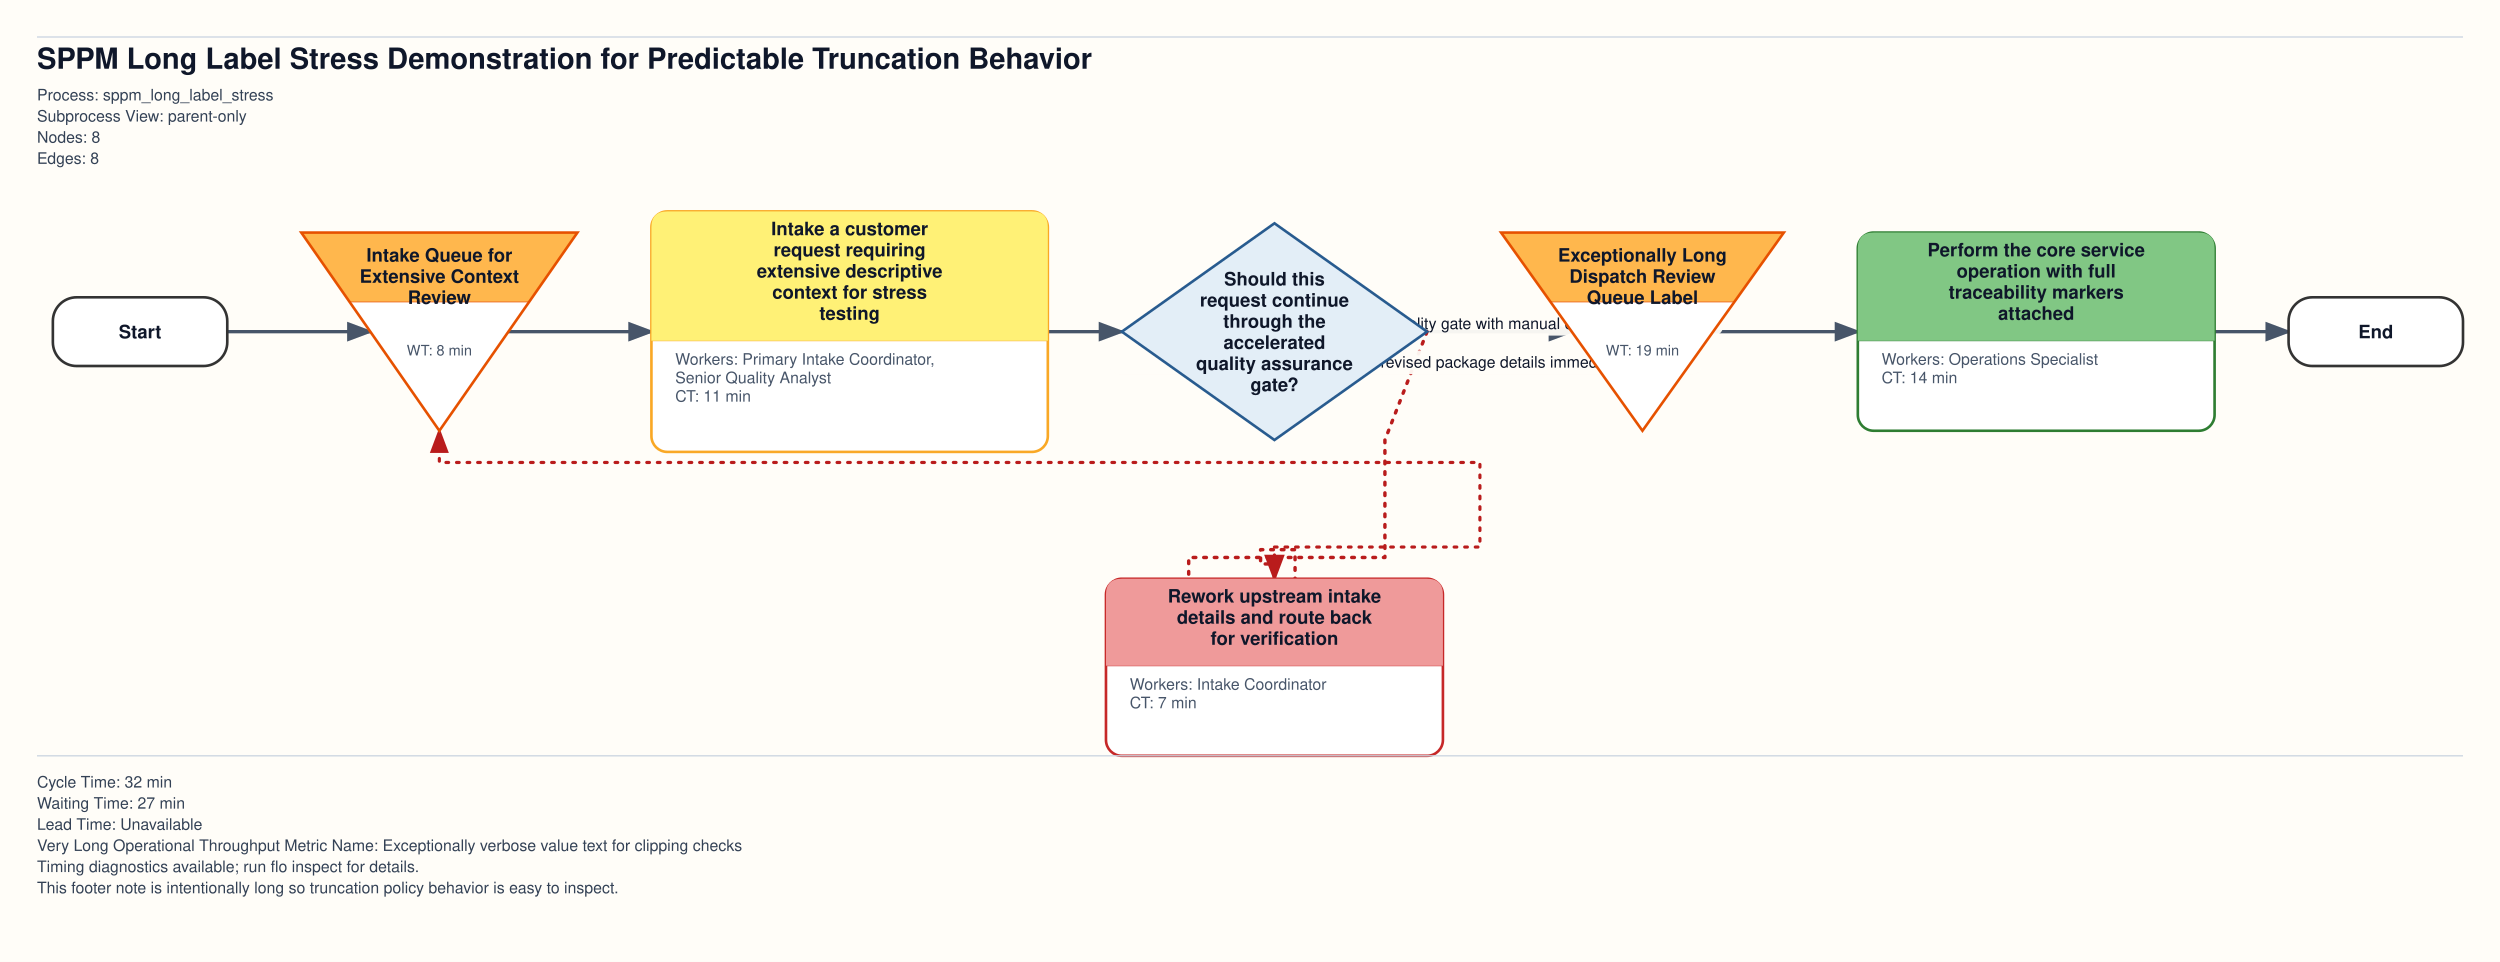
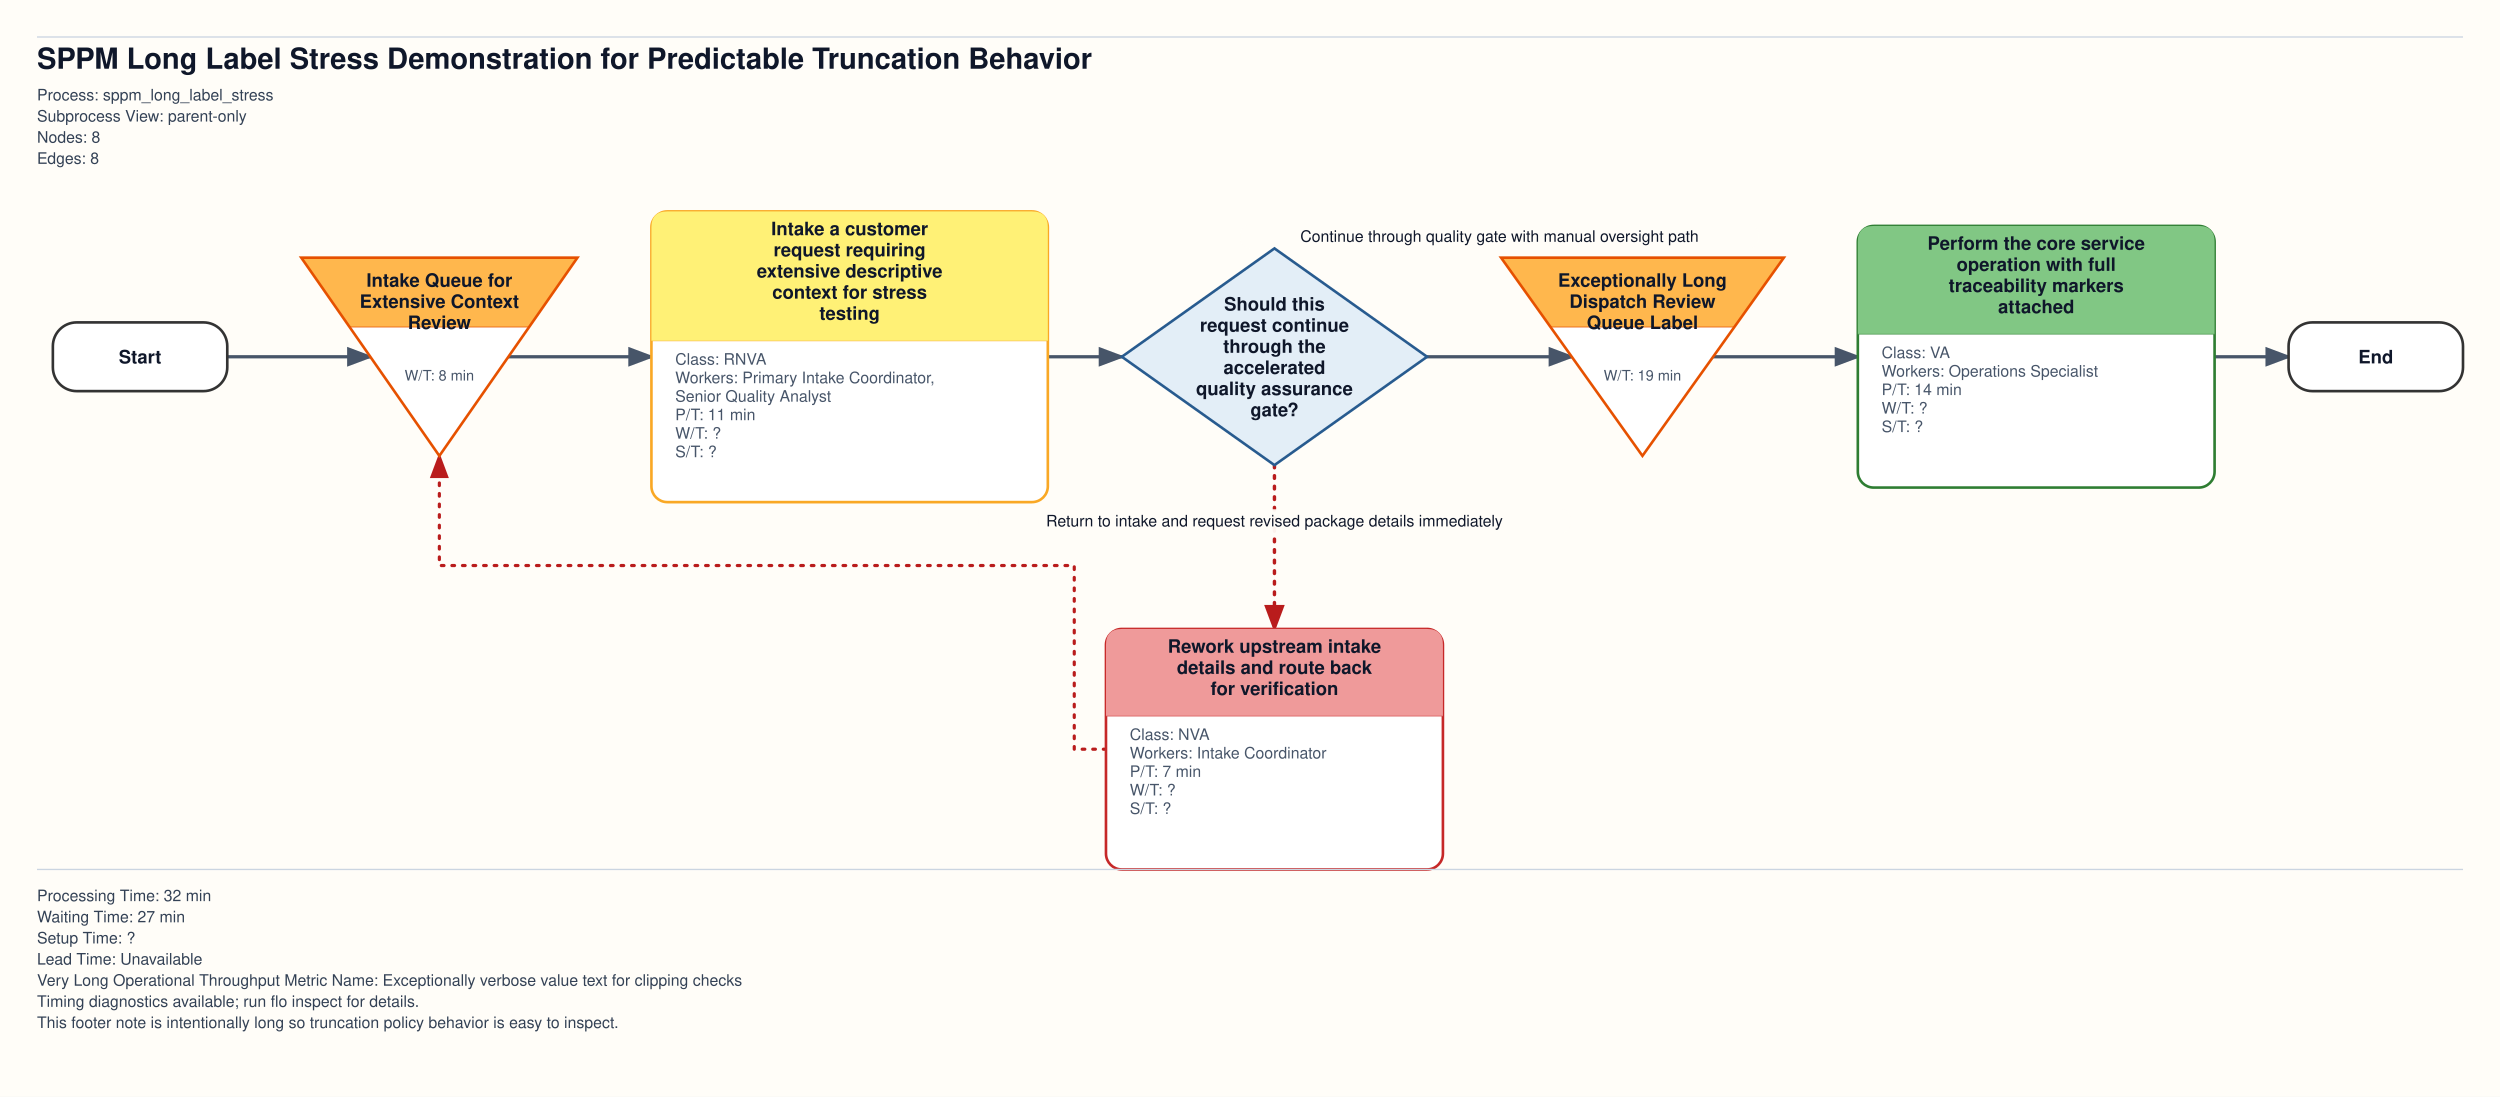
- <svg xmlns="http://www.w3.org/2000/svg" width="1892" height="728" viewBox="0 0 1892 728" data-flo-artifact-kind="svg" data-flo-backend="svg" data-flo-diagram="sppm" data-flo-layout-engine="elk" role="img" aria-labelledby="flo-svg-title flo-svg-description" data-sppm-publication-page-id="main-p1">
+ <svg xmlns="http://www.w3.org/2000/svg" width="1892" height="830" viewBox="0 0 1892 830" data-flo-artifact-kind="svg" data-flo-backend="svg" data-flo-diagram="sppm" data-flo-layout-engine="elk" role="img" aria-labelledby="flo-svg-title flo-svg-description" data-sppm-publication-page-id="main-p1">
  <defs>
    <marker id="flo-sppm-arrow" markerWidth="8" markerHeight="6" refX="7" refY="3" orient="auto" markerUnits="strokeWidth">
      <path d="M0,0 L8,3 L0,6 z" fill="#475569" />
    </marker>
    <marker id="flo-sppm-rework-arrow" markerWidth="8" markerHeight="6" refX="7" refY="3" orient="auto" markerUnits="strokeWidth">
      <path d="M0,0 L8,3 L0,6 z" fill="#b91c1c" />
    </marker>
  </defs>
  <rect width="100%" height="100%" fill="#fffdf8" />
  <g data-sppm-publication-band="header">
    <line x1="28.0" y1="28.0" x2="1864.0" y2="28.0" stroke="#cbd5e1" stroke-width="1" />
    <text x="28.0" y="52.0" font-family="Helvetica" font-size="22" font-weight="700" fill="#0f172a">SPPM Long Label Stress Demonstration for Predictable Truncation Behavior</text>
    <text x="28.0" y="76.0" font-family="Helvetica" font-size="12" fill="#334155">Process: sppm_long_label_stress</text>
    <text x="28.0" y="92.0" font-family="Helvetica" font-size="12" fill="#334155">Subprocess View: parent-only</text>
    <text x="28.0" y="108.0" font-family="Helvetica" font-size="12" fill="#334155">Nodes: 8</text>
    <text x="28.0" y="124.0" font-family="Helvetica" font-size="12" fill="#334155">Edges: 8</text>
  </g>
  <g transform="translate(28.0,148.0)">
    <g data-edge-source="intake" data-edge-target="quality_gate" data-edge-kind="direct">
-       <polyline points="765.0,103.0 821.0,103.0" fill="none" stroke="#475569" stroke-width="2.5" stroke-linecap="round" stroke-linejoin="round" marker-end="url(#flo-sppm-arrow)" />
+       <polyline points="765.0,122.0 821.0,122.0" fill="none" stroke="#475569" stroke-width="2.5" stroke-linecap="round" stroke-linejoin="round" marker-end="url(#flo-sppm-arrow)" />
    </g>
    <g data-edge-source="intake_wait_queue" data-edge-target="intake" data-edge-kind="direct">
-       <polyline points="356.8,103.0 465.0,103.0" fill="none" stroke="#475569" stroke-width="2.5" stroke-linecap="round" stroke-linejoin="round" marker-end="url(#flo-sppm-arrow)" />
+       <polyline points="356.8,122.0 465.0,122.0" fill="none" stroke="#475569" stroke-width="2.5" stroke-linecap="round" stroke-linejoin="round" marker-end="url(#flo-sppm-arrow)" />
    </g>
    <g data-edge-source="process" data-edge-target="end" data-edge-kind="direct">
-       <polyline points="1648.0,103.0 1704.0,103.0" fill="none" stroke="#475569" stroke-width="2.5" stroke-linecap="round" stroke-linejoin="round" marker-end="url(#flo-sppm-arrow)" />
+       <polyline points="1648.0,122.0 1704.0,122.0" fill="none" stroke="#475569" stroke-width="2.5" stroke-linecap="round" stroke-linejoin="round" marker-end="url(#flo-sppm-arrow)" />
    </g>
    <g data-edge-source="process_queue" data-edge-target="process" data-edge-kind="direct">
-       <polyline points="1268.5,103.0 1378.0,103.0" fill="none" stroke="#475569" stroke-width="2.5" stroke-linecap="round" stroke-linejoin="round" marker-end="url(#flo-sppm-arrow)" />
+       <polyline points="1268.5,122.0 1378.0,122.0" fill="none" stroke="#475569" stroke-width="2.5" stroke-linecap="round" stroke-linejoin="round" marker-end="url(#flo-sppm-arrow)" />
    </g>
    <g data-edge-source="quality_gate" data-edge-target="process_queue" data-edge-kind="direct">
-       <polyline points="1052.0,103.0 1161.5,103.0" fill="none" stroke="#475569" stroke-width="2.5" stroke-linecap="round" stroke-linejoin="round" marker-end="url(#flo-sppm-arrow)" />
-       <rect x="884.0" y="88.0" width="392.0" height="18.0" rx="7" fill="#fffdf8" fill-opacity="0.95" />
-       <text x="1080.0" y="101.0" text-anchor="middle" font-family="Helvetica" font-size="12" fill="#0f172a">Continue through quality gate with manual oversight path</text>
+       <polyline points="1052.0,122.0 1161.5,122.0" fill="none" stroke="#475569" stroke-width="2.5" stroke-linecap="round" stroke-linejoin="round" marker-end="url(#flo-sppm-arrow)" />
+       <rect x="910.8" y="22.0" width="392.0" height="18.0" rx="7" fill="#fffdf8" fill-opacity="0.95" />
+       <text x="1106.8" y="35.0" text-anchor="middle" font-family="Helvetica" font-size="12" fill="#0f172a">Continue through quality gate with manual oversight path</text>
    </g>
    <g data-edge-source="quality_gate" data-edge-target="rework" data-edge-kind="rework" data-edge-rework-variant="branch">
-       <polyline points="1052.0,103.0 1020.1,185.0 1020.1,273.9 871.6,273.9 871.6,335.8 952.1,335.8 952.1,268.0 926.0,268.0 926.0,278.8 936.5,278.8 936.5,290.0" fill="none" stroke="#b91c1c" stroke-width="2.6" stroke-linecap="round" stroke-linejoin="round" marker-end="url(#flo-sppm-rework-arrow)" stroke-dasharray="2 6" />
-       <rect x="811.8" y="117.2" width="448.0" height="18.0" rx="7" fill="#fffdf8" fill-opacity="0.95" />
-       <text x="1035.8" y="130.2" text-anchor="middle" font-family="Helvetica" font-size="12" fill="#0f172a">Return to intake and request revised package details immediately</text>
+       <polyline points="936.5,204.0 936.5,328.0" fill="none" stroke="#b91c1c" stroke-width="2.6" stroke-linecap="round" stroke-linejoin="round" marker-end="url(#flo-sppm-rework-arrow)" stroke-dasharray="2 6" />
+       <rect x="712.5" y="237.4" width="448.0" height="18.0" rx="7" fill="#fffdf8" fill-opacity="0.95" />
+       <text x="936.5" y="250.4" text-anchor="middle" font-family="Helvetica" font-size="12" fill="#0f172a">Return to intake and request revised package details immediately</text>
    </g>
    <g data-edge-source="rework" data-edge-target="intake_wait_queue" data-edge-kind="rework" data-edge-rework-variant="return">
-       <polyline points="936.5,290.0 936.5,266.0 1092.0,266.0 1092.0,202.0 304.5,202.0 304.5,178.0" fill="none" stroke="#b91c1c" stroke-width="2.4" stroke-linecap="round" stroke-linejoin="round" marker-end="url(#flo-sppm-rework-arrow)" stroke-dasharray="2 6" />
+       <polyline points="809.0,419.0 785.0,419.0 785.0,280.0 304.5,280.0 304.5,197.0" fill="none" stroke="#b91c1c" stroke-width="2.4" stroke-linecap="round" stroke-linejoin="round" marker-end="url(#flo-sppm-rework-arrow)" stroke-dasharray="2 6" />
    </g>
    <g data-edge-source="start" data-edge-target="intake_wait_queue" data-edge-kind="direct">
-       <polyline points="144.0,103.0 252.2,103.0" fill="none" stroke="#475569" stroke-width="2.5" stroke-linecap="round" stroke-linejoin="round" marker-end="url(#flo-sppm-arrow)" />
+       <polyline points="144.0,122.0 252.2,122.0" fill="none" stroke="#475569" stroke-width="2.5" stroke-linecap="round" stroke-linejoin="round" marker-end="url(#flo-sppm-arrow)" />
    </g>
    <g data-node-id="start" data-node-kind="start">
-       <rect x="12.0" y="77.0" width="132.0" height="52.0" rx="18" fill="#FFFFFF" stroke="#333333" stroke-width="2" />
-       <text x="78.0" y="108.0" text-anchor="middle" font-family="Helvetica" font-size="14" font-weight="600" fill="#0f172a">Start</text>
+       <rect x="12.0" y="96.0" width="132.0" height="52.0" rx="18" fill="#FFFFFF" stroke="#333333" stroke-width="2" />
+       <text x="78.0" y="127.0" text-anchor="middle" font-family="Helvetica" font-size="14" font-weight="600" fill="#0f172a">Start</text>
    </g>
    <g data-node-id="intake_wait_queue" data-node-kind="queue">
-       <polygon data-node-queue-body="true" points="200.0,28.0 409.0,28.0 304.5,178.0" fill="#FFFFFF" stroke="none" />
-       <polygon data-node-queue-color-band="true" points="200.0,28.0 409.0,28.0 372.4,80.5 236.6,80.5" fill="#FFB74D" stroke="none" />
-       <line data-node-queue-divider="true" x1="236.6" y1="80.5" x2="372.4" y2="80.5" stroke="#E65100" stroke-width="1" opacity="0.55" />
-       <polygon data-node-queue-outline="true" points="200.0,28.0 409.0,28.0 304.5,178.0" fill="none" stroke="#E65100" stroke-width="2" />
-       <text x="304.5" y="50.0" text-anchor="middle" font-family="Helvetica" font-size="14" font-weight="600" fill="#0f172a">Intake Queue for</text>
-       <text x="304.5" y="66.0" text-anchor="middle" font-family="Helvetica" font-size="14" font-weight="600" fill="#0f172a">Extensive Context</text>
-       <text x="304.5" y="82.0" text-anchor="middle" font-family="Helvetica" font-size="14" font-weight="600" fill="#0f172a">Review</text>
-       <text x="304.5" y="121.0" text-anchor="middle" font-family="Helvetica" font-size="11" font-weight="400" fill="#475569">WT: 8 min</text>
+       <polygon data-node-queue-body="true" points="200.0,47.0 409.0,47.0 304.5,197.0" fill="#FFFFFF" stroke="none" />
+       <polygon data-node-queue-color-band="true" points="200.0,47.0 409.0,47.0 372.4,99.5 236.6,99.5" fill="#FFB74D" stroke="none" />
+       <line data-node-queue-divider="true" x1="236.6" y1="99.5" x2="372.4" y2="99.5" stroke="#E65100" stroke-width="1" opacity="0.55" />
+       <polygon data-node-queue-outline="true" points="200.0,47.0 409.0,47.0 304.5,197.0" fill="none" stroke="#E65100" stroke-width="2" />
+       <text x="304.5" y="69.0" text-anchor="middle" font-family="Helvetica" font-size="14" font-weight="600" fill="#0f172a">Intake Queue for</text>
+       <text x="304.5" y="85.0" text-anchor="middle" font-family="Helvetica" font-size="14" font-weight="600" fill="#0f172a">Extensive Context</text>
+       <text x="304.5" y="101.0" text-anchor="middle" font-family="Helvetica" font-size="14" font-weight="600" fill="#0f172a">Review</text>
+       <text x="304.5" y="140.0" text-anchor="middle" font-family="Helvetica" font-size="11" font-weight="400" fill="#475569">W/T: 8 min</text>
    </g>
    <g data-node-id="intake" data-node-kind="task">
-       <rect x="465.0" y="12.0" width="300.0" height="182.0" rx="12" fill="white" stroke="#F9A825" stroke-width="2" />
+       <rect x="465.0" y="12.0" width="300.0" height="220.0" rx="12" fill="white" stroke="#F9A825" stroke-width="2" />
      <path data-node-header="top-rounded" d="M 477.0 12.0 L 753.0 12.0 Q 765.0 12.0 765.0 24.0 L 765.0 110.0 L 465.0 110.0 L 465.0 24.0 Q 465.0 12.0 477.0 12.0 Z" fill="#FFF176" stroke="none" />
      <line x1="465.0" y1="110.0" x2="765.0" y2="110.0" stroke="#F9A825" stroke-width="1" opacity="0.35" />
      <text x="615.0" y="30.0" text-anchor="middle" font-family="Helvetica" font-size="14" font-weight="600" fill="#0f172a">Intake a customer</text>
      <text x="615.0" y="46.0" text-anchor="middle" font-family="Helvetica" font-size="14" font-weight="600" fill="#0f172a">request requiring</text>
      <text x="615.0" y="62.0" text-anchor="middle" font-family="Helvetica" font-size="14" font-weight="600" fill="#0f172a">extensive descriptive</text>
      <text x="615.0" y="78.0" text-anchor="middle" font-family="Helvetica" font-size="14" font-weight="600" fill="#0f172a">context for stress</text>
      <text x="615.0" y="94.0" text-anchor="middle" font-family="Helvetica" font-size="14" font-weight="600" fill="#0f172a">testing</text>
-       <text x="483.0" y="128.0" text-anchor="start" font-family="Helvetica" font-size="12" font-weight="400" fill="#475569">Workers: Primary Intake Coordinator,</text>
-       <text x="483.0" y="142.0" text-anchor="start" font-family="Helvetica" font-size="12" font-weight="400" fill="#475569">Senior Quality Analyst</text>
-       <text x="483.0" y="156.0" text-anchor="start" font-family="Helvetica" font-size="12" font-weight="400" fill="#475569">CT: 11 min</text>
+       <text x="483.0" y="128.0" text-anchor="start" font-family="Helvetica" font-size="12" font-weight="400" fill="#475569">Class: RNVA</text>
+       <text x="483.0" y="142.0" text-anchor="start" font-family="Helvetica" font-size="12" font-weight="400" fill="#475569">Workers: Primary Intake Coordinator,</text>
+       <text x="483.0" y="156.0" text-anchor="start" font-family="Helvetica" font-size="12" font-weight="400" fill="#475569">Senior Quality Analyst</text>
+       <text x="483.0" y="170.0" text-anchor="start" font-family="Helvetica" font-size="12" font-weight="400" fill="#475569">P/T: 11 min</text>
+       <text x="483.0" y="184.0" text-anchor="start" font-family="Helvetica" font-size="12" font-weight="400" fill="#475569">W/T: ?</text>
+       <text x="483.0" y="198.0" text-anchor="start" font-family="Helvetica" font-size="12" font-weight="400" fill="#475569">S/T: ?</text>
    </g>
    <g data-node-id="quality_gate" data-node-kind="decision">
-       <polygon points="936.5,21.0 1052.0,103.0 936.5,185.0 821.0,103.0" fill="#E3EEF7" stroke="#285B8F" stroke-width="2" />
-       <text x="936.5" y="68.0" text-anchor="middle" font-family="Helvetica" font-size="14" font-weight="600" fill="#0f172a">Should this</text>
-       <text x="936.5" y="84.0" text-anchor="middle" font-family="Helvetica" font-size="14" font-weight="600" fill="#0f172a">request continue</text>
-       <text x="936.5" y="100.0" text-anchor="middle" font-family="Helvetica" font-size="14" font-weight="600" fill="#0f172a">through the</text>
-       <text x="936.5" y="116.0" text-anchor="middle" font-family="Helvetica" font-size="14" font-weight="600" fill="#0f172a">accelerated</text>
-       <text x="936.5" y="132.0" text-anchor="middle" font-family="Helvetica" font-size="14" font-weight="600" fill="#0f172a">quality assurance</text>
-       <text x="936.5" y="148.0" text-anchor="middle" font-family="Helvetica" font-size="14" font-weight="600" fill="#0f172a">gate?</text>
+       <polygon points="936.5,40.0 1052.0,122.0 936.5,204.0 821.0,122.0" fill="#E3EEF7" stroke="#285B8F" stroke-width="2" />
+       <text x="936.5" y="87.0" text-anchor="middle" font-family="Helvetica" font-size="14" font-weight="600" fill="#0f172a">Should this</text>
+       <text x="936.5" y="103.0" text-anchor="middle" font-family="Helvetica" font-size="14" font-weight="600" fill="#0f172a">request continue</text>
+       <text x="936.5" y="119.0" text-anchor="middle" font-family="Helvetica" font-size="14" font-weight="600" fill="#0f172a">through the</text>
+       <text x="936.5" y="135.0" text-anchor="middle" font-family="Helvetica" font-size="14" font-weight="600" fill="#0f172a">accelerated</text>
+       <text x="936.5" y="151.0" text-anchor="middle" font-family="Helvetica" font-size="14" font-weight="600" fill="#0f172a">quality assurance</text>
+       <text x="936.5" y="167.0" text-anchor="middle" font-family="Helvetica" font-size="14" font-weight="600" fill="#0f172a">gate?</text>
    </g>
    <g data-node-id="process_queue" data-node-kind="queue">
-       <polygon data-node-queue-body="true" points="1108.0,28.0 1322.0,28.0 1215.0,178.0" fill="#FFFFFF" stroke="none" />
-       <polygon data-node-queue-color-band="true" points="1108.0,28.0 1322.0,28.0 1284.5,80.5 1145.5,80.5" fill="#FFB74D" stroke="none" />
-       <line data-node-queue-divider="true" x1="1145.5" y1="80.5" x2="1284.5" y2="80.5" stroke="#E65100" stroke-width="1" opacity="0.55" />
-       <polygon data-node-queue-outline="true" points="1108.0,28.0 1322.0,28.0 1215.0,178.0" fill="none" stroke="#E65100" stroke-width="2" />
-       <text x="1215.0" y="50.0" text-anchor="middle" font-family="Helvetica" font-size="14" font-weight="600" fill="#0f172a">Exceptionally Long</text>
-       <text x="1215.0" y="66.0" text-anchor="middle" font-family="Helvetica" font-size="14" font-weight="600" fill="#0f172a">Dispatch Review</text>
-       <text x="1215.0" y="82.0" text-anchor="middle" font-family="Helvetica" font-size="14" font-weight="600" fill="#0f172a">Queue Label</text>
-       <text x="1215.0" y="121.0" text-anchor="middle" font-family="Helvetica" font-size="11" font-weight="400" fill="#475569">WT: 19 min</text>
+       <polygon data-node-queue-body="true" points="1108.0,47.0 1322.0,47.0 1215.0,197.0" fill="#FFFFFF" stroke="none" />
+       <polygon data-node-queue-color-band="true" points="1108.0,47.0 1322.0,47.0 1284.5,99.5 1145.5,99.5" fill="#FFB74D" stroke="none" />
+       <line data-node-queue-divider="true" x1="1145.5" y1="99.5" x2="1284.5" y2="99.5" stroke="#E65100" stroke-width="1" opacity="0.55" />
+       <polygon data-node-queue-outline="true" points="1108.0,47.0 1322.0,47.0 1215.0,197.0" fill="none" stroke="#E65100" stroke-width="2" />
+       <text x="1215.0" y="69.0" text-anchor="middle" font-family="Helvetica" font-size="14" font-weight="600" fill="#0f172a">Exceptionally Long</text>
+       <text x="1215.0" y="85.0" text-anchor="middle" font-family="Helvetica" font-size="14" font-weight="600" fill="#0f172a">Dispatch Review</text>
+       <text x="1215.0" y="101.0" text-anchor="middle" font-family="Helvetica" font-size="14" font-weight="600" fill="#0f172a">Queue Label</text>
+       <text x="1215.0" y="140.0" text-anchor="middle" font-family="Helvetica" font-size="11" font-weight="400" fill="#475569">W/T: 19 min</text>
    </g>
    <g data-node-id="process" data-node-kind="task">
-       <rect x="1378.0" y="28.0" width="270.0" height="150.0" rx="12" fill="white" stroke="#2E7D32" stroke-width="2" />
-       <path data-node-header="top-rounded" d="M 1390.0 28.0 L 1636.0 28.0 Q 1648.0 28.0 1648.0 40.0 L 1648.0 110.0 L 1378.0 110.0 L 1378.0 40.0 Q 1378.0 28.0 1390.0 28.0 Z" fill="#81C784" stroke="none" />
-       <line x1="1378.0" y1="110.0" x2="1648.0" y2="110.0" stroke="#2E7D32" stroke-width="1" opacity="0.35" />
-       <text x="1513.0" y="46.0" text-anchor="middle" font-family="Helvetica" font-size="14" font-weight="600" fill="#0f172a">Perform the core service</text>
-       <text x="1513.0" y="62.0" text-anchor="middle" font-family="Helvetica" font-size="14" font-weight="600" fill="#0f172a">operation with full</text>
-       <text x="1513.0" y="78.0" text-anchor="middle" font-family="Helvetica" font-size="14" font-weight="600" fill="#0f172a">traceability markers</text>
-       <text x="1513.0" y="94.0" text-anchor="middle" font-family="Helvetica" font-size="14" font-weight="600" fill="#0f172a">attached</text>
-       <text x="1396.0" y="128.0" text-anchor="start" font-family="Helvetica" font-size="12" font-weight="400" fill="#475569">Workers: Operations Specialist</text>
-       <text x="1396.0" y="142.0" text-anchor="start" font-family="Helvetica" font-size="12" font-weight="400" fill="#475569">CT: 14 min</text>
+       <rect x="1378.0" y="23.0" width="270.0" height="198.0" rx="12" fill="white" stroke="#2E7D32" stroke-width="2" />
+       <path data-node-header="top-rounded" d="M 1390.0 23.0 L 1636.0 23.0 Q 1648.0 23.0 1648.0 35.0 L 1648.0 105.0 L 1378.0 105.0 L 1378.0 35.0 Q 1378.0 23.0 1390.0 23.0 Z" fill="#81C784" stroke="none" />
+       <line x1="1378.0" y1="105.0" x2="1648.0" y2="105.0" stroke="#2E7D32" stroke-width="1" opacity="0.35" />
+       <text x="1513.0" y="41.0" text-anchor="middle" font-family="Helvetica" font-size="14" font-weight="600" fill="#0f172a">Perform the core service</text>
+       <text x="1513.0" y="57.0" text-anchor="middle" font-family="Helvetica" font-size="14" font-weight="600" fill="#0f172a">operation with full</text>
+       <text x="1513.0" y="73.0" text-anchor="middle" font-family="Helvetica" font-size="14" font-weight="600" fill="#0f172a">traceability markers</text>
+       <text x="1513.0" y="89.0" text-anchor="middle" font-family="Helvetica" font-size="14" font-weight="600" fill="#0f172a">attached</text>
+       <text x="1396.0" y="123.0" text-anchor="start" font-family="Helvetica" font-size="12" font-weight="400" fill="#475569">Class: VA</text>
+       <text x="1396.0" y="137.0" text-anchor="start" font-family="Helvetica" font-size="12" font-weight="400" fill="#475569">Workers: Operations Specialist</text>
+       <text x="1396.0" y="151.0" text-anchor="start" font-family="Helvetica" font-size="12" font-weight="400" fill="#475569">P/T: 14 min</text>
+       <text x="1396.0" y="165.0" text-anchor="start" font-family="Helvetica" font-size="12" font-weight="400" fill="#475569">W/T: ?</text>
+       <text x="1396.0" y="179.0" text-anchor="start" font-family="Helvetica" font-size="12" font-weight="400" fill="#475569">S/T: ?</text>
    </g>
    <g data-node-id="rework" data-node-kind="task">
-       <rect x="809.0" y="290.0" width="255.0" height="134.0" rx="12" fill="white" stroke="#C62828" stroke-width="2" />
-       <path data-node-header="top-rounded" d="M 821.0 290.0 L 1052.0 290.0 Q 1064.0 290.0 1064.0 302.0 L 1064.0 356.0 L 809.0 356.0 L 809.0 302.0 Q 809.0 290.0 821.0 290.0 Z" fill="#EF9A9A" stroke="none" />
-       <line x1="809.0" y1="356.0" x2="1064.0" y2="356.0" stroke="#C62828" stroke-width="1" opacity="0.35" />
-       <text x="936.5" y="308.0" text-anchor="middle" font-family="Helvetica" font-size="14" font-weight="600" fill="#0f172a">Rework upstream intake</text>
-       <text x="936.5" y="324.0" text-anchor="middle" font-family="Helvetica" font-size="14" font-weight="600" fill="#0f172a">details and route back</text>
-       <text x="936.5" y="340.0" text-anchor="middle" font-family="Helvetica" font-size="14" font-weight="600" fill="#0f172a">for verification</text>
-       <text x="827.0" y="374.0" text-anchor="start" font-family="Helvetica" font-size="12" font-weight="400" fill="#475569">Workers: Intake Coordinator</text>
-       <text x="827.0" y="388.0" text-anchor="start" font-family="Helvetica" font-size="12" font-weight="400" fill="#475569">CT: 7 min</text>
+       <rect x="809.0" y="328.0" width="255.0" height="182.0" rx="12" fill="white" stroke="#C62828" stroke-width="2" />
+       <path data-node-header="top-rounded" d="M 821.0 328.0 L 1052.0 328.0 Q 1064.0 328.0 1064.0 340.0 L 1064.0 394.0 L 809.0 394.0 L 809.0 340.0 Q 809.0 328.0 821.0 328.0 Z" fill="#EF9A9A" stroke="none" />
+       <line x1="809.0" y1="394.0" x2="1064.0" y2="394.0" stroke="#C62828" stroke-width="1" opacity="0.35" />
+       <text x="936.5" y="346.0" text-anchor="middle" font-family="Helvetica" font-size="14" font-weight="600" fill="#0f172a">Rework upstream intake</text>
+       <text x="936.5" y="362.0" text-anchor="middle" font-family="Helvetica" font-size="14" font-weight="600" fill="#0f172a">details and route back</text>
+       <text x="936.5" y="378.0" text-anchor="middle" font-family="Helvetica" font-size="14" font-weight="600" fill="#0f172a">for verification</text>
+       <text x="827.0" y="412.0" text-anchor="start" font-family="Helvetica" font-size="12" font-weight="400" fill="#475569">Class: NVA</text>
+       <text x="827.0" y="426.0" text-anchor="start" font-family="Helvetica" font-size="12" font-weight="400" fill="#475569">Workers: Intake Coordinator</text>
+       <text x="827.0" y="440.0" text-anchor="start" font-family="Helvetica" font-size="12" font-weight="400" fill="#475569">P/T: 7 min</text>
+       <text x="827.0" y="454.0" text-anchor="start" font-family="Helvetica" font-size="12" font-weight="400" fill="#475569">W/T: ?</text>
+       <text x="827.0" y="468.0" text-anchor="start" font-family="Helvetica" font-size="12" font-weight="400" fill="#475569">S/T: ?</text>
    </g>
    <g data-node-id="end" data-node-kind="end">
-       <rect x="1704.0" y="77.0" width="132.0" height="52.0" rx="18" fill="#FFFFFF" stroke="#333333" stroke-width="2" />
-       <text x="1770.0" y="108.0" text-anchor="middle" font-family="Helvetica" font-size="14" font-weight="600" fill="#0f172a">End</text>
+       <rect x="1704.0" y="96.0" width="132.0" height="52.0" rx="18" fill="#FFFFFF" stroke="#333333" stroke-width="2" />
+       <text x="1770.0" y="127.0" text-anchor="middle" font-family="Helvetica" font-size="14" font-weight="600" fill="#0f172a">End</text>
    </g>
  </g>
  <g data-sppm-publication-band="footer">
-     <line x1="28.0" y1="572.0" x2="1864.0" y2="572.0" stroke="#cbd5e1" stroke-width="1" />
-     <text x="28.0" y="596.0" font-family="Helvetica" font-size="12" fill="#334155">Cycle Time: 32 min</text>
-     <text x="28.0" y="612.0" font-family="Helvetica" font-size="12" fill="#334155">Waiting Time: 27 min</text>
-     <text x="28.0" y="628.0" font-family="Helvetica" font-size="12" fill="#334155">Lead Time: Unavailable</text>
-     <text x="28.0" y="644.0" font-family="Helvetica" font-size="12" fill="#334155">Very Long Operational Throughput Metric Name: Exceptionally verbose value text for clipping checks</text>
-     <text x="28.0" y="660.0" font-family="Helvetica" font-size="12" fill="#334155">Timing diagnostics available; run flo inspect for details.</text>
-     <text x="28.0" y="676.0" font-family="Helvetica" font-size="12" fill="#334155">This footer note is intentionally long so truncation policy behavior is easy to inspect.</text>
+     <line x1="28.0" y1="658.0" x2="1864.0" y2="658.0" stroke="#cbd5e1" stroke-width="1" />
+     <text x="28.0" y="682.0" font-family="Helvetica" font-size="12" fill="#334155">Processing Time: 32 min</text>
+     <text x="28.0" y="698.0" font-family="Helvetica" font-size="12" fill="#334155">Waiting Time: 27 min</text>
+     <text x="28.0" y="714.0" font-family="Helvetica" font-size="12" fill="#334155">Setup Time: ?</text>
+     <text x="28.0" y="730.0" font-family="Helvetica" font-size="12" fill="#334155">Lead Time: Unavailable</text>
+     <text x="28.0" y="746.0" font-family="Helvetica" font-size="12" fill="#334155">Very Long Operational Throughput Metric Name: Exceptionally verbose value text for clipping checks</text>
+     <text x="28.0" y="762.0" font-family="Helvetica" font-size="12" fill="#334155">Timing diagnostics available; run flo inspect for details.</text>
+     <text x="28.0" y="778.0" font-family="Helvetica" font-size="12" fill="#334155">This footer note is intentionally long so truncation policy behavior is easy to inspect.</text>
  </g>
</svg>
